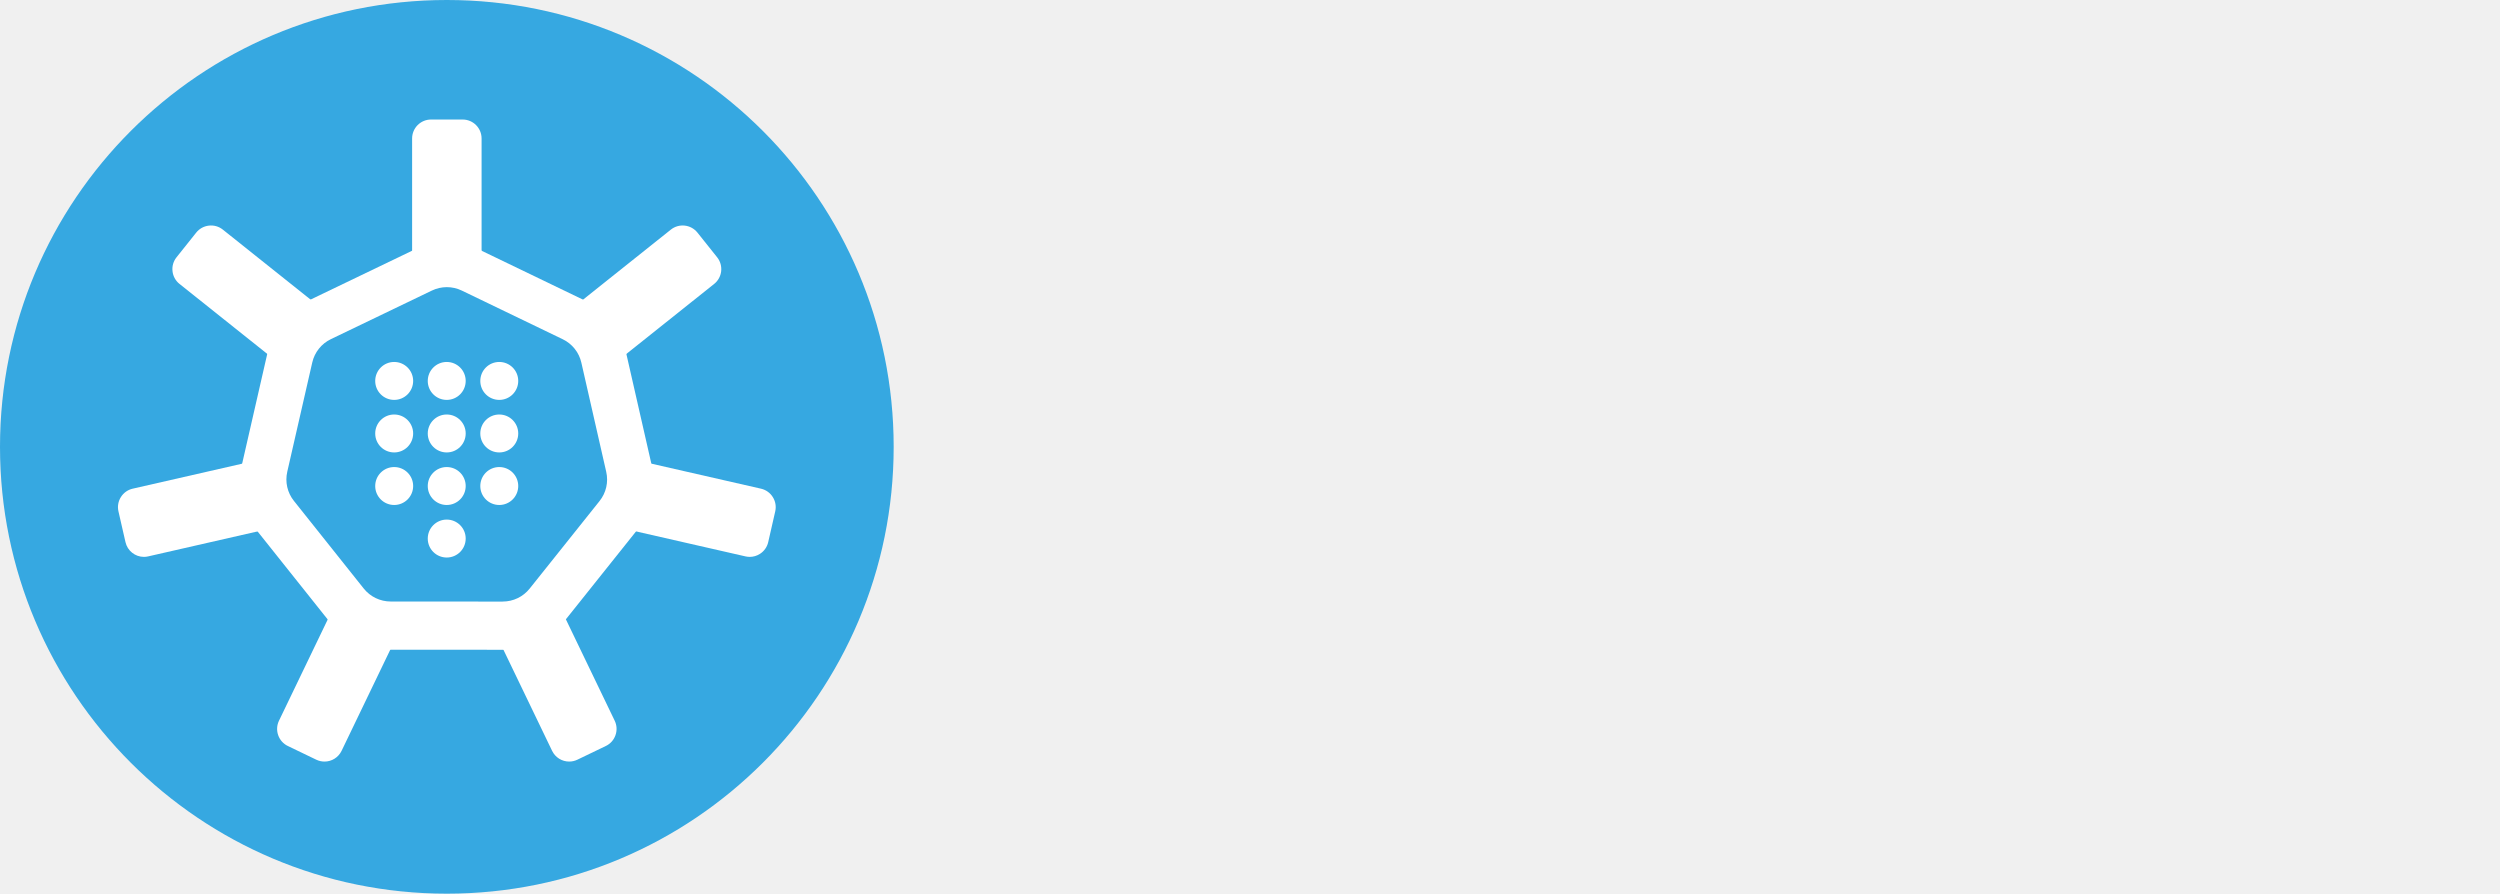
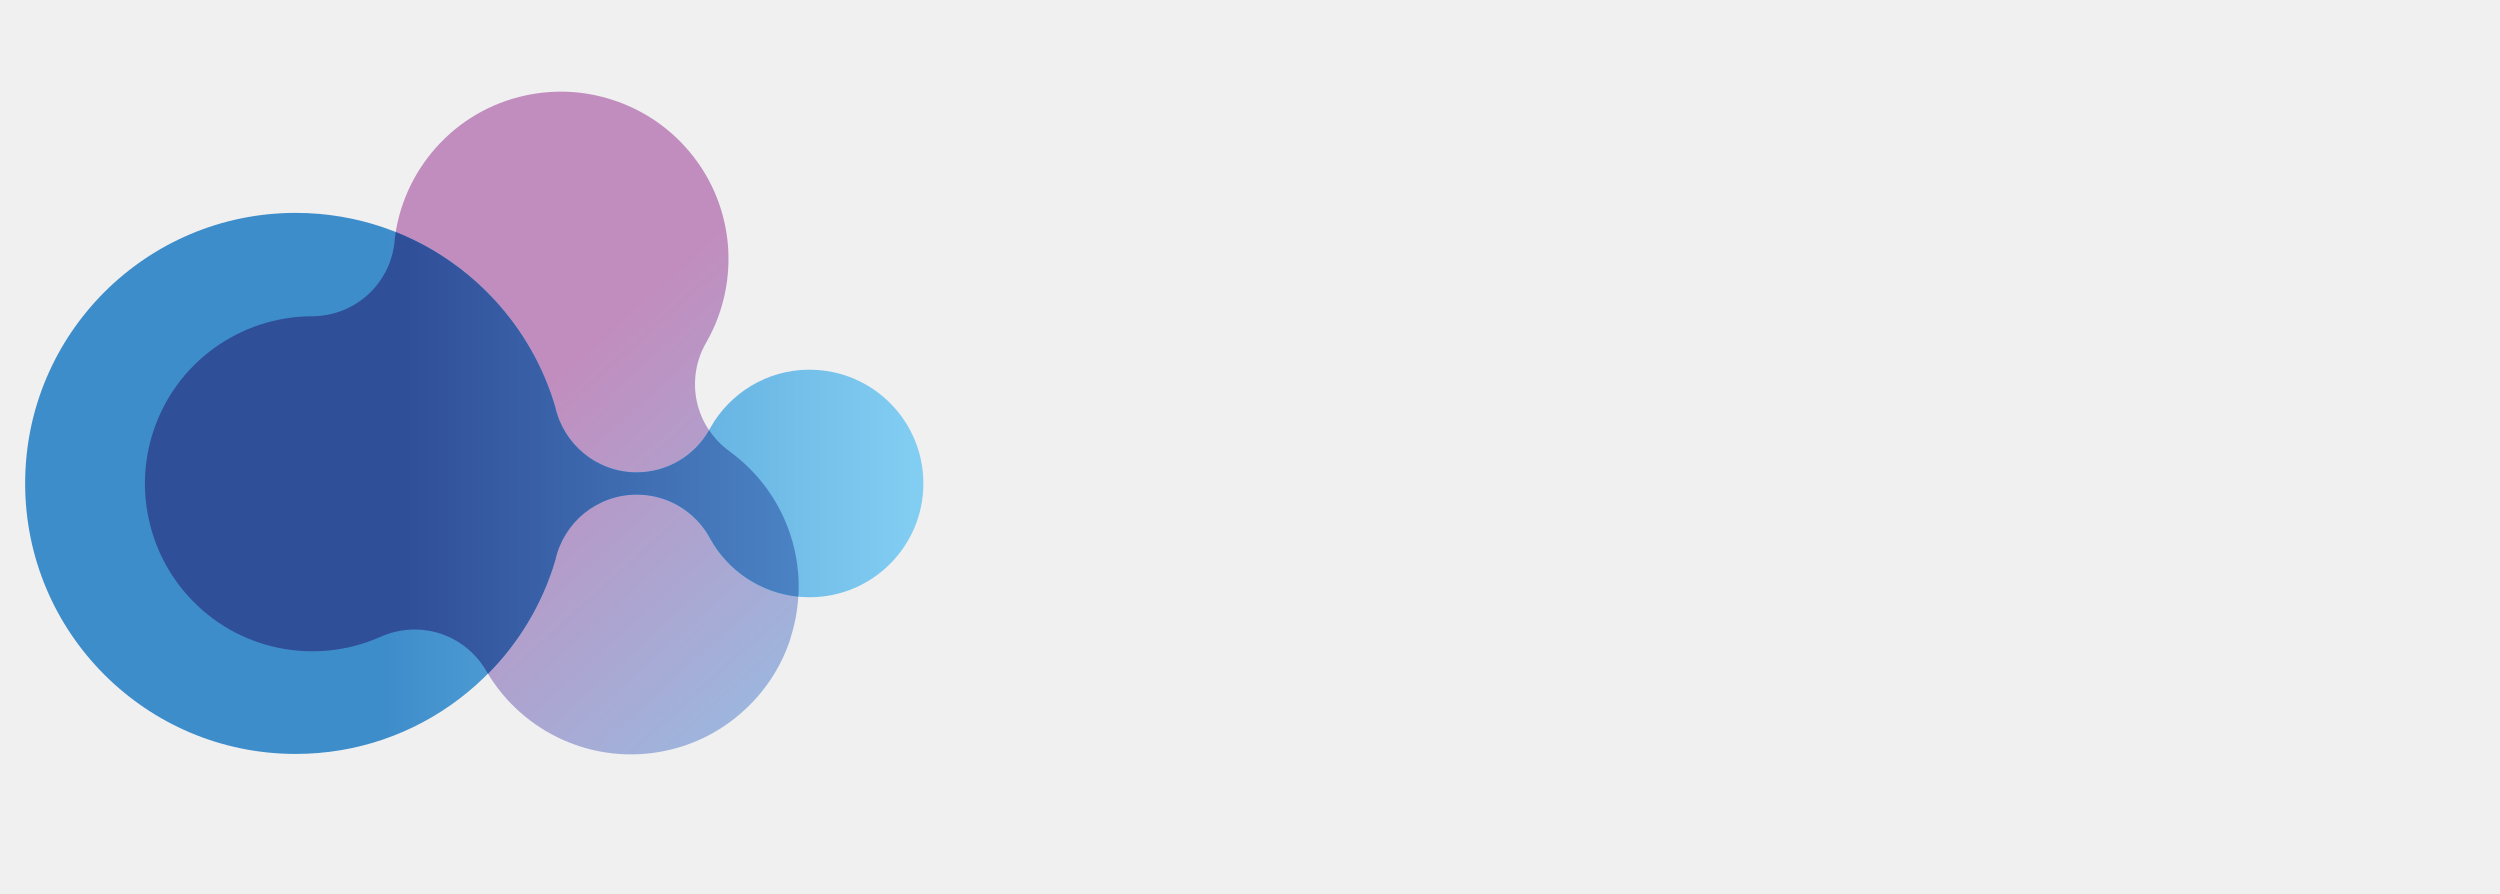
- <svg xmlns="http://www.w3.org/2000/svg" width="403.568" height="144.263" viewBox="0 0 403.568 144.263" version="1.1" id="svg70">
+ <svg xmlns="http://www.w3.org/2000/svg" height="144.263" viewBox="0 0 403.568 144.263" version="1.1" id="svg70">
  <defs id="defs4">
    <style id="style2">
            .cls-1{fill:#36a8e1}
        </style>
    <linearGradient gradientTransform="matrix(1,0,0,-1,539,276.5)" y2="276.631" x2="-493.329" y1="231.597" x1="-498.478" gradientUnits="userSpaceOnUse" id="SVGID_1_">
      <stop id="stop1134" style="stop-color:#3C8ECD" offset="0.403" />
      <stop id="stop1136" style="stop-color:#82CEF2" offset="0.994" />
    </linearGradient>
    <linearGradient gradientTransform="matrix(1,0,0,-1,539,276.5)" y2="271.877" x2="-515.397" y1="233.506" x1="-511.011" gradientUnits="userSpaceOnUse" id="SVGID_2_">
      <stop id="stop1141" style="stop-color:#C18DBE" offset="0.403" />
      <stop id="stop1143" style="stop-color:#9DB4DD" offset="1" />
    </linearGradient>
    <linearGradient gradientTransform="matrix(1,0,0,-1,539,276.5)" y2="282.21" x2="-499.844" y1="229.357" x1="-493.801" gradientUnits="userSpaceOnUse" id="SVGID_3_">
      <stop id="stop1148" style="stop-color:#454494" offset="0.403" />
      <stop id="stop1150" style="stop-color:#76A1D6" offset="1" />
    </linearGradient>
    <linearGradient gradientTransform="matrix(1,0,0,-1,539,276.5)" y2="267.826" x2="-470.247" y1="235.133" x1="-473.984" gradientUnits="userSpaceOnUse" id="SVGID_4_">
      <stop id="stop1155" style="stop-color:#56BDC1" offset="0.403" />
      <stop id="stop1157" style="stop-color:#82CEF2" offset="0.994" />
    </linearGradient>
    <linearGradient gradientTransform="matrix(1,0,0,-1,539,276.5)" y2="260.127" x2="-494.455" y1="229.732" x1="-492.931" gradientUnits="userSpaceOnUse" id="SVGID_5_">
      <stop id="stop1162" style="stop-color:#13287A" offset="0.006" />
      <stop id="stop1164" style="stop-color:#1A3D8E" offset="1" />
    </linearGradient>
    <linearGradient gradientTransform="matrix(1,0,0,-1,539,276.5)" y2="235.225" x2="-507.067" y1="273.675" x1="-512.838" gradientUnits="userSpaceOnUse" id="SVGID_6_">
      <stop id="stop1169" style="stop-color:#466BB3" offset="0" />
      <stop id="stop1171" style="stop-color:#3C3079" offset="0.727" />
    </linearGradient>
    <linearGradient gradientTransform="matrix(1,0,0,-1,539,276.5)" y2="266.691" x2="-476.407" y1="238.754" x1="-482.834" gradientUnits="userSpaceOnUse" id="SVGID_7_">
      <stop id="stop1176" style="stop-color:#1972A0" offset="0.192" />
      <stop id="stop1178" style="stop-color:#3B9FD9" offset="1" />
    </linearGradient>
+     <linearGradient id="paint0_linear_409_2875" x1="48.441" y1="40.27" x2="102.538" y2="100.182" gradientUnits="userSpaceOnUse" gradientTransform="matrix(4.714552,0,0,4.714552,260.3558,-510.9954)">
+       <stop offset="0.4" stop-color="#C18DBE" id="stop138" />
+       <stop offset="1" stop-color="#9EB5DD" id="stop140" />
+     </linearGradient>
+     <linearGradient id="paint1_linear_409_2875" x1="10.01" y1="70.593" x2="126" y2="70.593" gradientUnits="userSpaceOnUse" gradientTransform="matrix(4.714552,0,0,4.714552,260.3558,-510.9954)">
+       <stop offset="0.4" stop-color="#3E8DCB" id="stop143" />
+       <stop offset="0.99" stop-color="#82CDF2" id="stop145" />
+     </linearGradient>
+     <linearGradient id="paint2_linear_409_2875" x1="25.466" y1="66.648" x2="109.88" y2="66.648" gradientUnits="userSpaceOnUse" gradientTransform="matrix(4.714552,0,0,4.714552,260.3558,-510.9954)">
+       <stop offset="0.4" stop-color="#304F99" id="stop148" />
+       <stop offset="0.99" stop-color="#4A82C3" id="stop150" />
+     </linearGradient>
  </defs>
  <g id="g2191-6" transform="matrix(1.039142,0,0,1.039142,-785.9815,-409.3373)" />
  <g id="g378" transform="matrix(0.2195662,0,0,0.2195662,-62.66571,99.53334)">
    <g id="g89" transform="matrix(0.9660377,0,0,0.9660377,0,19.79891)">
      <rect transform="matrix(4.554435,0,0,4.554435,0,-623.9576)" y="0" x="0" height="265" width="279.073" id="rect1490-6" style="opacity:1;vector-effect:none;fill:none;fill-opacity:1;stroke:none;stroke-width:0.541;stroke-linecap:butt;stroke-linejoin:bevel;stroke-miterlimit:4;stroke-dasharray:none;stroke-dashoffset:0;stroke-opacity:1;paint-order:stroke fill markers" />
-       <g transform="matrix(2.267125,0,0,2.267125,-1470.963,-791.5692)" id="g465-0">
-         <path id="path218-5-3" d="m 1079.138,283.129 a 150,150 0 0 1 -150,150 150,150 0 0 1 -150,-150 150,150 0 0 1 150,-150 150,150 0 0 1 150,150 z" style="opacity:1;vector-effect:none;fill:#36a8e1;fill-opacity:1;stroke:none;stroke-width:1.594;stroke-linecap:butt;stroke-linejoin:bevel;stroke-miterlimit:4;stroke-dasharray:none;stroke-dashoffset:0;stroke-opacity:1;paint-order:stroke fill markers" />
-         <g transform="matrix(2.069065,0,0,2.069065,739.1205,-2709.757)" id="g1372-0-6">
-           <path id="Path_1631-8-3-1" d="m 140.984,1464.345 c -0.231,-10e-5 -0.46,-0.026 -0.685,-0.077 l -25.052,-5.719 0.124,-0.265 c 1.527,-3.267 2.351,-6.818 2.418,-10.424 l 0.006,-0.29 25.014,5.711 c 0.794,0.18 1.483,0.671 1.913,1.362 0.436,0.688 0.579,1.521 0.397,2.315 l -1.142,5 c -0.18,0.794 -0.671,1.483 -1.362,1.913 -0.488,0.309 -1.053,0.473 -1.63,0.474 z" class="cls-1" data-name="Path 1631" style="fill:#ffffff;stroke-width:0.236" />
-           <path id="Path_1632-4-6-0" d="m 42.693,1464.345 c -1.432,0 -2.673,-0.992 -2.993,-2.388 l -1.142,-5 c -0.182,-0.794 -0.04,-1.627 0.396,-2.315 0.43,-0.691 1.119,-1.182 1.913,-1.362 l 25.028,-5.714 0.006,0.29 c 0.066,3.606 0.89,7.157 2.417,10.424 l 0.124,0.265 -25.065,5.722 c -0.224,0.051 -0.454,0.078 -0.684,0.078 z" class="cls-1" data-name="Path 1632" style="fill:#ffffff;stroke-width:0.236" />
-           <path id="Path_1633-8-1-6" d="m 86.204,1421.985 v -25.527 c 0.002,-1.695 1.376,-3.069 3.071,-3.071 h 5.129 c 1.695,0 3.069,1.375 3.071,3.071 v 25.524 l -0.285,-0.06 c -3.529,-0.734 -7.171,-0.734 -10.7,0 z" class="cls-1" data-name="Path 1633" style="fill:#ffffff;stroke-width:0.236" />
-           <path id="Path_1634-1-0-3" d="m 68.478,1436.019 -20.013,-15.959 c -0.638,-0.507 -1.046,-1.248 -1.134,-2.058 -0.095,-0.809 0.138,-1.622 0.647,-2.258 l 3.198,-4.01 c 0.507,-0.638 1.248,-1.046 2.057,-1.134 0.809,-0.095 1.622,0.138 2.258,0.647 l 19.983,15.935 -0.223,0.185 c -2.775,2.303 -5.038,5.16 -6.643,8.389 z" class="cls-1" data-name="Path 1634" style="fill:#ffffff;stroke-width:0.236" />
-           <path id="Path_1635-0-6-20" d="m 111.69,1497.555 c -1.181,8e-4 -2.258,-0.675 -2.772,-1.738 l -11.179,-23.219 0.283,-0.069 c 3.504,-0.852 6.789,-2.433 9.642,-4.638 l 0.231,-0.178 11.177,23.215 c 0.354,0.733 0.4,1.578 0.128,2.345 -0.266,0.77 -0.829,1.401 -1.563,1.753 l -4.621,2.225 c -0.414,0.2 -0.867,0.303 -1.327,0.303 z" class="cls-1" data-name="Path 1635" style="fill:#ffffff;stroke-width:0.236" />
-           <path id="Path_1636-3-3-61" d="m 71.986,1497.555 c -0.46,0 -0.913,-0.104 -1.327,-0.303 l -4.621,-2.225 c -0.734,-0.352 -1.297,-0.984 -1.563,-1.753 -0.272,-0.768 -0.226,-1.612 0.128,-2.345 l 11.181,-23.222 0.231,0.178 c 2.852,2.207 6.137,3.789 9.64,4.643 l 0.283,0.069 -11.18,23.221 c -0.514,1.064 -1.591,1.739 -2.772,1.738 z" class="cls-1" data-name="Path 1636" style="fill:#ffffff;stroke-width:0.236" />
-           <path id="Path_1637-0-2-5" d="m 115.207,1436.012 -0.131,-0.262 c -1.607,-3.228 -3.871,-6.085 -6.646,-8.387 l -0.223,-0.185 19.977,-15.93 c 1.326,-1.056 3.257,-0.838 4.315,0.486 l 3.198,4.01 c 1.055,1.327 0.838,3.257 -0.486,4.315 z" class="cls-1" data-name="Path 1637" style="fill:#ffffff;stroke-width:0.236" />
-         </g>
-         <path style="fill:#ffffff;stroke-width:0.489" data-name="Path 1611" class="cls-1" d="m 953.644,351.256 v 0 l -49.115,-0.027 c -4.613,0 -8.977,-2.095 -11.842,-5.708 l -30.605,-38.413 c -2.883,-3.6 -3.959,-8.323 -2.919,-12.817 l 10.951,-47.877 c 1.017,-4.5 4.039,-8.286 8.201,-10.277 l 44.26,-21.29 c 4.151,-2.01 8.995,-2.01 13.146,0 l 44.241,21.331 c 4.16,1.995 7.179,5.78 8.192,10.283 l 10.908,47.888 c 1.035,4.495 -0.045,9.218 -2.932,12.815 l -30.642,38.386 c -2.867,3.61 -7.227,5.709 -11.836,5.697 z" id="path1253-3-0-5" />
-         <path style="fill:#36a8e1;fill-opacity:1;stroke-width:0.374" data-name="Path 1611" class="cls-1" d="m 947.884,335.075 v 0 l -37.589,-0.023 c -3.531,0 -6.87,-1.604 -9.063,-4.369 L 877.809,301.284 c -2.207,-2.754 -3.03,-6.369 -2.234,-9.809 l 8.381,-36.641 c 0.778,-3.444 3.091,-6.342 6.277,-7.865 l 33.873,-16.295 c 3.177,-1.538 6.884,-1.538 10.061,0 l 33.859,16.326 c 3.184,1.527 5.494,4.424 6.27,7.87 l 8.348,36.649 c 0.792,3.44 -0.033,7.055 -2.244,9.809 l -23.451,29.376 c -2.194,2.763 -5.531,4.37 -9.058,4.361 z" id="path1253-6-4" />
-         <g transform="matrix(0.4887214,0,0,0.4887214,1906.544,113.8879)" id="Group_365-8-1-7" data-name="Group 365" style="fill:#ffffff">
-           <path id="Path_1612-1-5-6" d="m -2036.06,314.053 h -0.06 c -7.176,-0.008 -12.992,-5.824 -13,-13 -0.018,-7.197 5.803,-13.046 13,-13.061 7.197,-0.018 13.045,5.803 13.06,13 0.018,7.197 -5.803,13.046 -13,13.061 z" class="cls-1" data-name="Path 1612" style="fill:#ffffff" />
-           <path id="Path_1613-2-5-5" d="m -1963.88,314.053 h -0.06 c -7.176,-0.008 -12.992,-5.824 -13,-13 -0.018,-7.197 5.803,-13.046 13,-13.061 7.197,-0.018 13.045,5.803 13.06,13 0.018,7.197 -5.803,13.046 -13,13.061 z m 0,-24.061 c -6.093,-0.019 6.093,0.014 0,0 z" class="cls-1" data-name="Path 1613" style="fill:#ffffff" />
-           <path id="Path_1614-9-4-69" d="m -2036.06,350.143 h -0.06 c -7.176,-0.008 -12.992,-5.824 -13,-13 -0.018,-7.197 5.803,-13.045 13,-13.06 7.197,-0.018 13.045,5.803 13.06,13 0.018,7.197 -5.803,13.045 -13,13.06 z" class="cls-1" data-name="Path 1614" style="fill:#ffffff" />
-           <path id="Path_1615-3-7-3" d="m -1963.88,350.143 h -0.06 c -7.176,-0.008 -12.992,-5.824 -13,-13 -0.018,-7.197 5.803,-13.045 13,-13.06 7.197,-0.018 13.045,5.803 13.06,13 0.018,7.197 -5.803,13.045 -13,13.06 z" class="cls-1" data-name="Path 1615" style="fill:#ffffff" />
-           <path id="Path_1616-9-6-7" d="m -2036.06,386.233 h -0.06 c -7.176,-0.008 -12.992,-5.824 -13,-13 -0.018,-7.197 5.803,-13.045 13,-13.06 7.197,-0.018 13.045,5.803 13.06,13 0.018,7.197 -5.803,13.045 -13,13.06 z" class="cls-1" data-name="Path 1616" style="fill:#ffffff" />
-           <path id="Path_1617-0-5-4" d="m -1999.97,314.053 h -0.06 c -7.176,-0.008 -12.992,-5.824 -13,-13 -0.018,-7.197 5.803,-13.046 13,-13.061 7.197,-0.018 13.045,5.803 13.06,13 0.018,7.197 -5.803,13.046 -13,13.061 z" class="cls-1" data-name="Path 1617" style="fill:#ffffff" />
-           <path id="Path_1618-8-6-5" d="m -1999.97,350.143 h -0.06 c -7.176,-0.008 -12.992,-5.824 -13,-13 -0.018,-7.197 5.803,-13.045 13,-13.06 7.197,-0.018 13.045,5.803 13.06,13 0.018,7.197 -5.803,13.045 -13,13.06 z" class="cls-1" data-name="Path 1618" style="fill:#ffffff" />
-           <path id="Path_1619-8-9-2" d="m -1999.97,386.233 h -0.06 c -7.176,-0.008 -12.992,-5.824 -13,-13 -0.018,-7.197 5.803,-13.045 13,-13.06 7.197,-0.018 13.045,5.803 13.06,13 0.018,7.197 -5.803,13.045 -13,13.06 z" class="cls-1" data-name="Path 1619" style="fill:#ffffff" />
-           <path id="Path_1620-5-3-5" d="m -1999.97,422.323 h -0.06 c -7.176,-0.008 -12.992,-5.824 -13,-13 -0.018,-7.197 5.803,-13.045 13,-13.06 7.197,-0.018 13.045,5.803 13.06,13 0.018,7.197 -5.803,13.045 -13,13.06 z" class="cls-1" data-name="Path 1620" style="fill:#ffffff" />
-           <path id="Path_1621-0-7-4" d="m -1963.88,386.233 h -0.06 c -7.176,-0.008 -12.992,-5.824 -13,-13 -0.018,-7.197 5.803,-13.045 13,-13.06 7.197,-0.018 13.045,5.803 13.06,13 0.018,7.197 -5.803,13.045 -13,13.06 z" class="cls-1" data-name="Path 1621" style="fill:#ffffff" />
-         </g>
+       <g id="g713" transform="matrix(1.25,0,0,1.25,-69.80352,100.8835)">
+         <path d="m 773.455,-83.967 c 6.93,-21.396 6.36,-43.408 -0.189,-63.238 -6.544,-19.83 -19.165,-37.477 -36.34,-50.096 -0.094,-0.048 -0.189,-0.142 -0.33,-0.19 -0.094,-0.095 -0.189,-0.142 -0.283,-0.237 -10.534,-7.638 -17.318,-18.549 -19.88,-30.362 -2.467,-11.812 -0.806,-24.574 5.74,-35.865 0.047,-0.095 0.142,-0.237 0.19,-0.332 0.048,-0.095 0.142,-0.237 0.19,-0.332 10.483,-18.549 14.755,-39.802 12.666,-60.581 -2.136,-20.779 -10.626,-41.083 -25.712,-57.782 -12.477,-13.805 -27.847,-23.388 -44.356,-28.701 -16.509,-5.408 -34.631,-6.641 -52.848,-2.751 -21.965,4.697 -40.798,16.177 -54.651,31.785 -13.9,15.608 -22.866,35.295 -25.238,56.501 0,0.142 0,0.237 0,0.38 0,0.142 0,0.237 0,0.38 -1.329,12.951 -7.448,24.289 -16.367,32.402 -9.014,8.065 -20.874,12.951 -33.919,12.998 -0.142,0 -0.238,0 -0.38,0 -0.142,0 -0.238,0 -0.38,0 -21.301,0.19 -41.842,7.116 -58.778,19.356 -16.936,12.239 -30.267,29.745 -37.193,51.14 -5.74,17.695 -6.357,35.865 -2.657,52.801 3.606,16.984 11.575,33.303 24.052,47.108 15.086,16.699 34.394,27.231 54.888,31.453 20.447,4.222 42.032,2.135 61.53,-6.404 0.095,0 0.238,-0.095 0.332,-0.142 0.095,-0.047 0.237,-0.095 0.332,-0.142 11.908,-5.313 24.717,-5.693 36.244,-2.04 11.48,3.748 21.68,11.623 28.179,22.866 0.048,0.095 0.142,0.237 0.19,0.332 0.047,0.095 0.142,0.237 0.19,0.332 10.817,18.359 27.088,32.687 46.112,41.225 19.071,8.538 40.894,11.338 62.906,6.643 18.169,-3.89 34.205,-12.432 47.062,-24.101 12.951,-11.623 23.054,-26.661 28.796,-44.356 z" fill="url(#paint0_linear_409_2875)" id="path132" style="fill:url(#paint0_linear_409_2875);stroke-width:4.715" />
+         <path d="m 785.128,-247.445 c -25.996,0 -48.626,14.327 -60.487,35.485 -0.285,0.475 -0.522,0.997 -0.807,1.471 0,0 0,0 0,0.047 -8.729,15.228 -25.19,25.523 -44.024,25.523 -24.289,0 -44.546,-17.078 -49.575,-39.849 -20.067,-68.266 -83.21,-118.125 -158.023,-118.125 -90.942,0 -164.711,73.721 -164.711,164.711 0,90.942 73.722,164.709 164.711,164.709 74.766,0 137.908,-49.857 158.023,-118.124 4.981,-22.771 25.286,-39.802 49.575,-39.802 18.834,0 35.248,10.247 44.024,25.523 0,0 0,0 0,0.048 0.285,0.474 0.57,0.949 0.807,1.47 11.861,21.158 34.491,35.485 60.487,35.485 38.235,0 69.261,-31.026 69.261,-69.262 0,-38.284 -31.026,-69.262 -69.261,-69.262 z" fill="url(#paint1_linear_409_2875)" id="path134" style="fill:url(#paint1_linear_409_2875);stroke-width:4.715" />
+         <path d="m 736.973,-197.301 c 0,0 -0.189,-0.142 -0.33,-0.19 -0.094,-0.095 -0.189,-0.142 -0.283,-0.237 -5.031,-3.653 -9.158,-8.018 -12.431,-12.904 0,0 -0.048,0.095 -0.095,0.142 0,0 0,0 0,0.047 -8.729,15.228 -25.191,25.523 -44.024,25.523 -24.289,0 -44.546,-17.078 -49.575,-39.849 -14.279,-48.626 -50.429,-87.859 -97.062,-106.456 -0.285,1.708 -0.57,3.416 -0.759,5.123 0,0.142 0,0.238 0,0.38 0,0.142 0,0.238 0,0.38 -1.329,12.951 -7.448,24.289 -16.367,32.402 -9.014,8.065 -20.874,12.951 -33.919,12.998 -0.142,0 -0.238,0 -0.38,0 -0.142,0 -0.238,0 -0.38,0 -21.301,0.19 -41.842,7.116 -58.778,19.356 -16.936,12.239 -30.267,29.745 -37.193,51.14 -5.74,17.695 -6.357,35.865 -2.657,52.801 3.606,16.984 11.575,33.303 24.052,47.108 15.086,16.698 34.394,27.23 54.888,31.453 20.447,4.222 42.032,2.135 61.53,-6.405 0.095,0 0.237,-0.095 0.332,-0.142 0.095,-0.048 0.237,-0.095 0.332,-0.142 11.908,-5.313 24.717,-5.693 36.244,-2.04 11.48,3.748 21.68,11.623 28.179,22.866 0.048,0.095 0.142,0.237 0.19,0.332 0.047,0.095 0.142,0.237 0.19,0.332 0.19,0.332 0.427,0.664 0.664,0.996 18.928,-19.118 33.208,-42.791 40.988,-69.262 4.981,-22.771 25.286,-39.802 49.574,-39.802 18.834,0 35.248,10.247 44.024,25.523 0,0 0,0 0,0.047 0.285,0.475 0.569,0.949 0.807,1.471 10.767,19.26 30.502,32.828 53.561,35.105 0.759,-13.046 -0.948,-25.855 -4.936,-37.905 -6.544,-19.83 -19.165,-37.477 -36.34,-50.097 z" fill="url(#paint2_linear_409_2875)" id="path136" style="fill:url(#paint2_linear_409_2875);stroke-width:4.715" />
      </g>
    </g>
  </g>
</svg>
